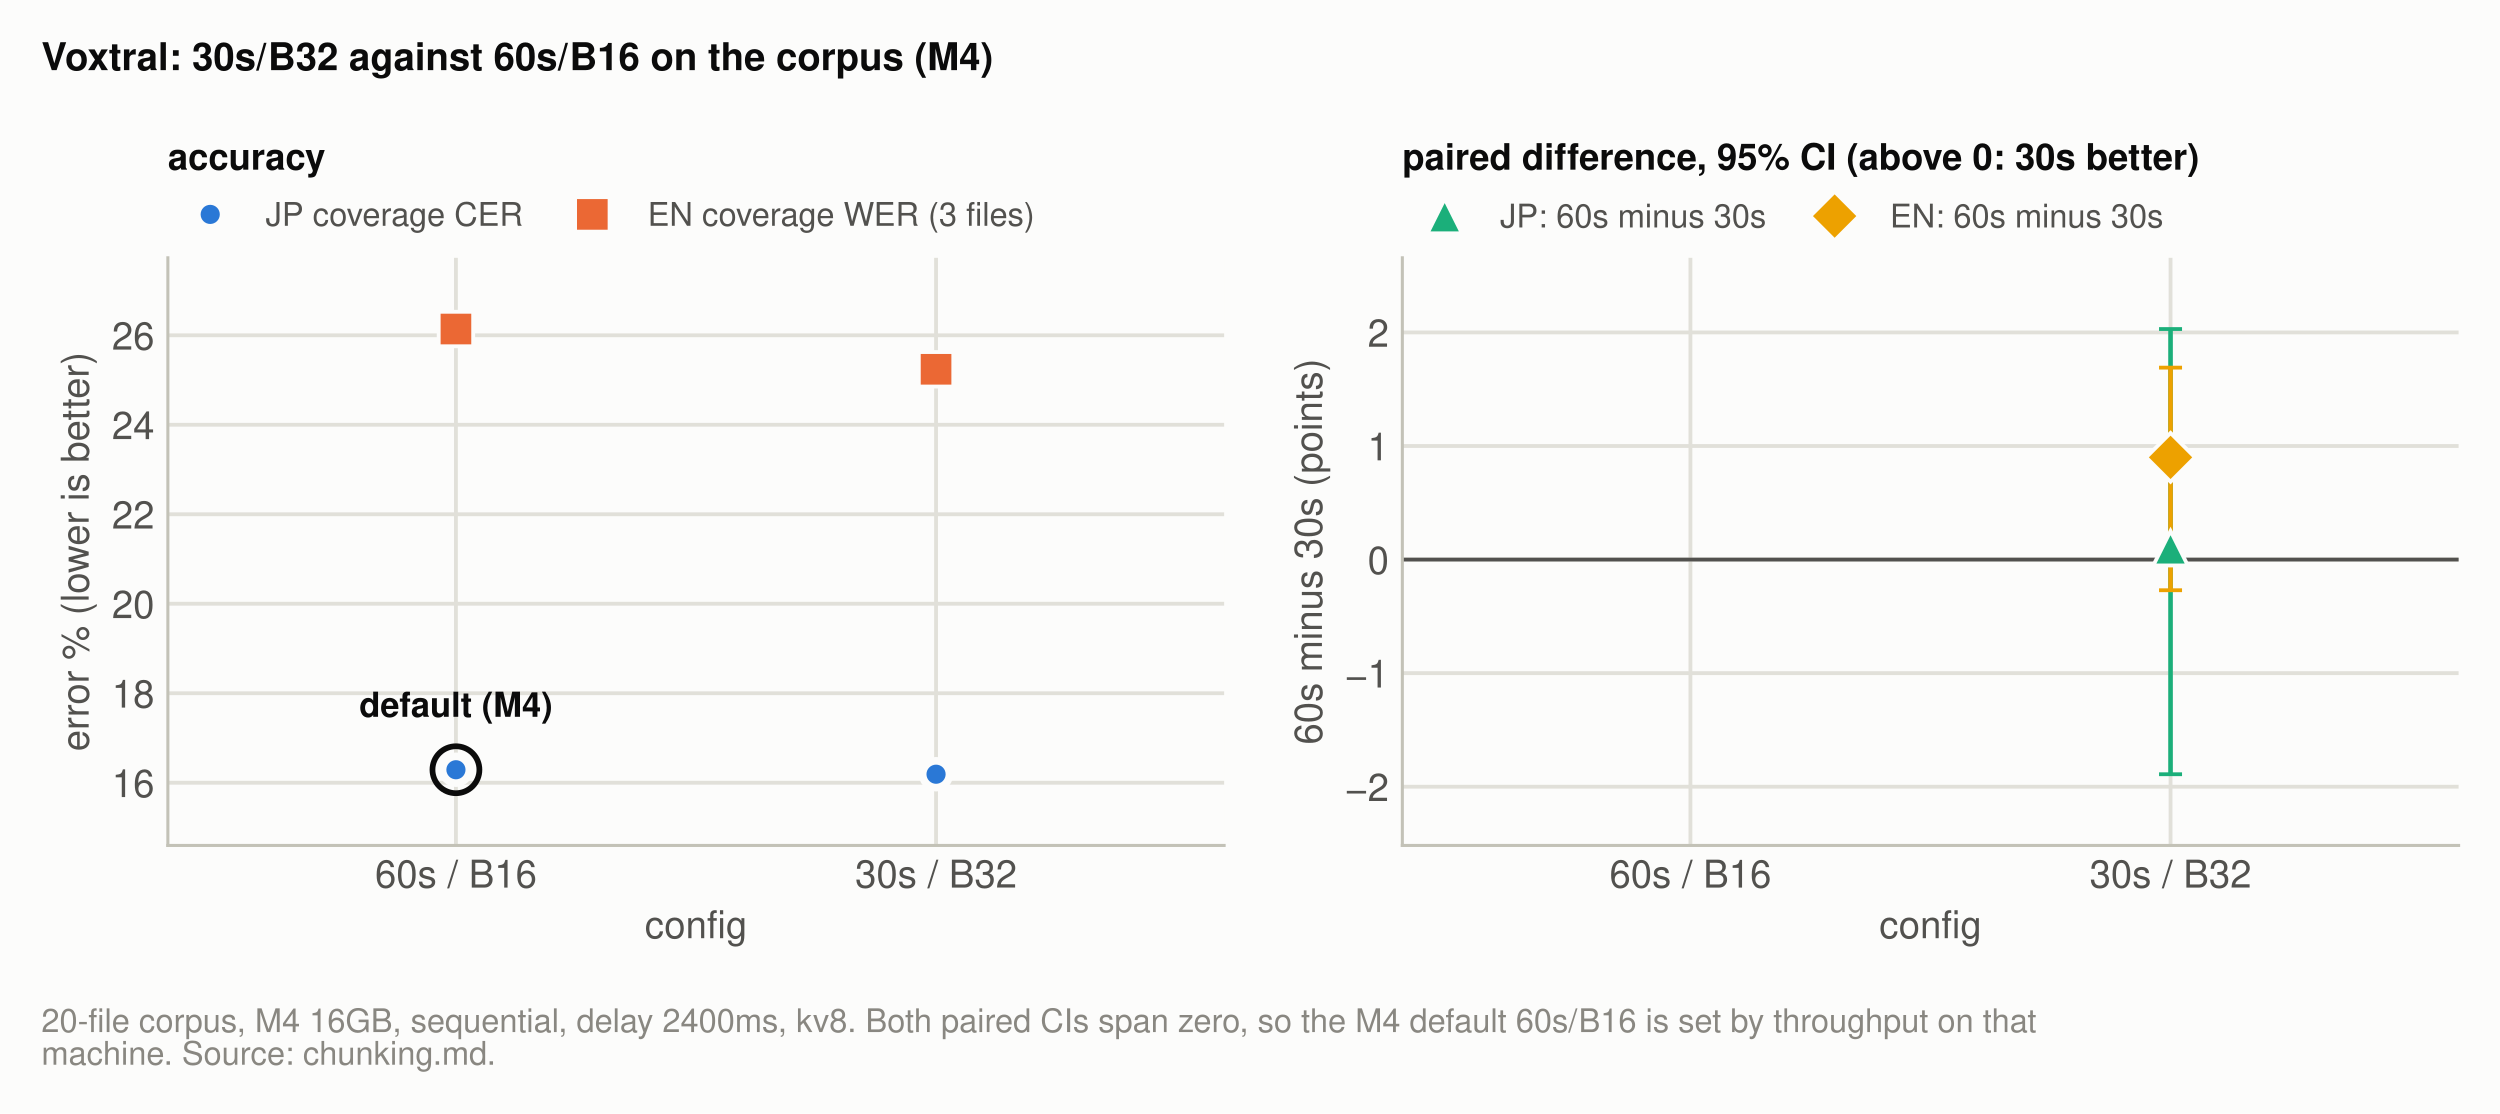
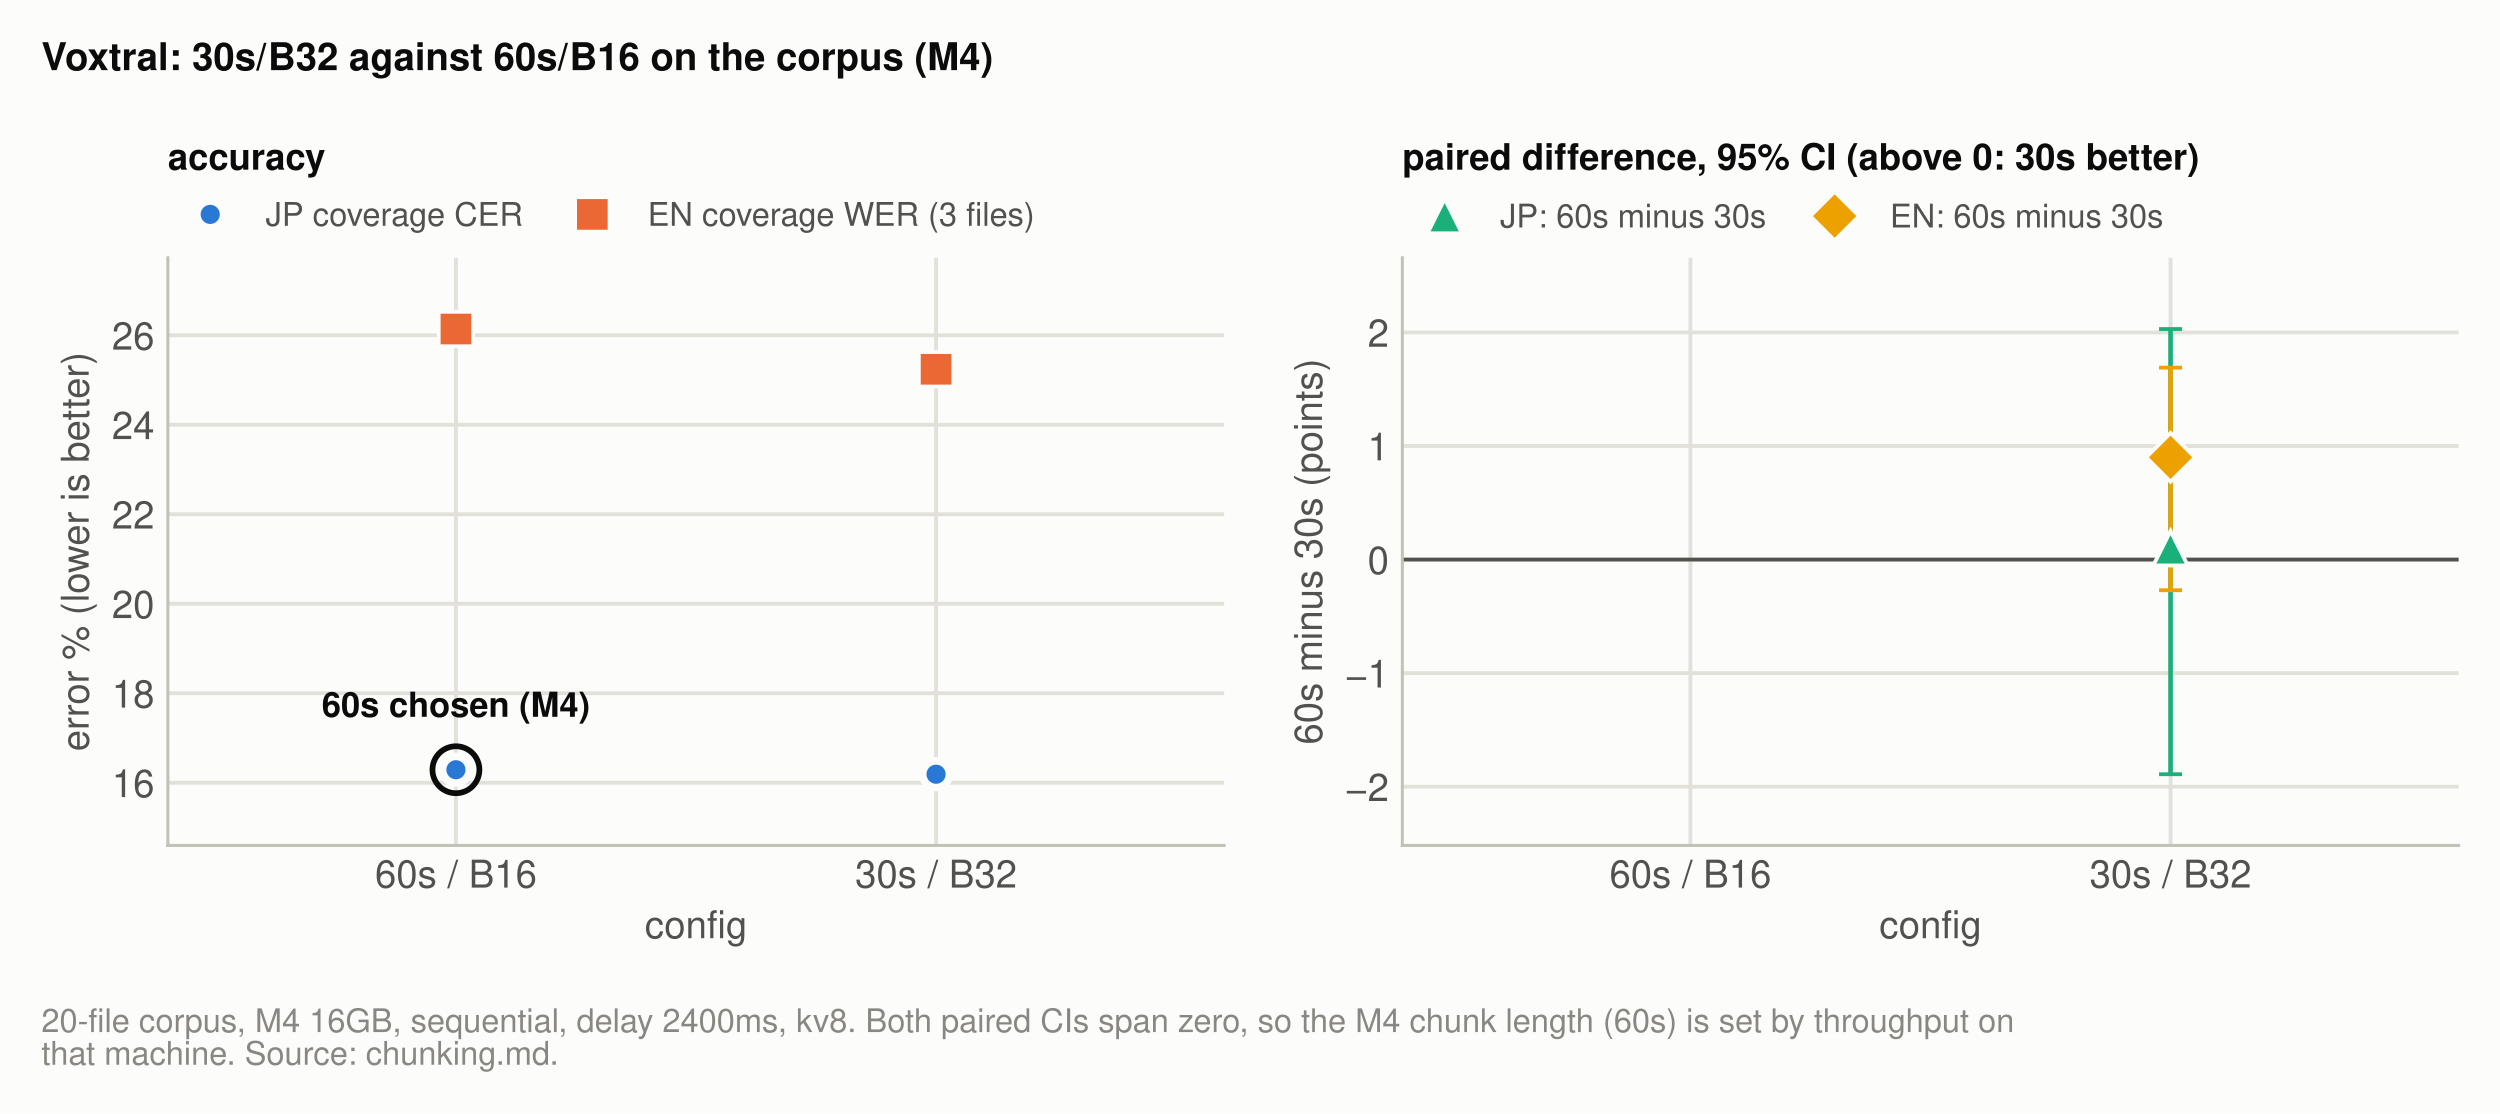
<svg xmlns="http://www.w3.org/2000/svg" xmlns:xlink="http://www.w3.org/1999/xlink" width="652.32pt" height="290.618pt" viewBox="0 0 652.32 290.618" version="1.1">
  <defs>
    <style type="text/css">*{stroke-linejoin: round; stroke-linecap: butt}</style>
  </defs>
  <g id="figure_1">
    <g id="patch_1">
      <path d="M 0 290.618  L 652.32 290.618  L 652.32 0  L 0 0  z " style="fill: #fcfcfb" />
    </g>
    <g id="axes_1">
      <g id="patch_2">
        <path d="M 43.8 220.601  L 319.409 220.601  L 319.409 67.265  L 43.8 67.265  z " style="fill: #fcfcfb" />
      </g>
      <g id="matplotlib.axis_1">
        <g id="xtick_1">
          <g id="line2d_1">
            <path d="M 118.966 220.601  L 118.966 67.265  " clip-path="url(#pb26c34fa4f)" style="fill: none; stroke: #e1e0d9; stroke-linecap: round" />
          </g>
          <g id="line2d_2" />
          <g id="text_1">
            <text style="font-size: 10px; font-family: 'Helvetica', 'Arial', 'DejaVu Sans'; text-anchor: middle; fill: #52514e" x="118.966" y="231.601" transform="rotate(-0 118.9662 231.6008)">60s / B16</text>
          </g>
        </g>
        <g id="xtick_2">
          <g id="line2d_3">
            <path d="M 244.243 220.601  L 244.243 67.265  " clip-path="url(#pb26c34fa4f)" style="fill: none; stroke: #e1e0d9; stroke-linecap: round" />
          </g>
          <g id="line2d_4" />
          <g id="text_2">
            <text style="font-size: 10px; font-family: 'Helvetica', 'Arial', 'DejaVu Sans'; text-anchor: middle; fill: #52514e" x="244.243" y="231.601" transform="rotate(-0 244.2433 231.6008)">30s / B32</text>
          </g>
        </g>
        <g id="text_3">
          <text style="font-size: 10px; font-family: 'Helvetica', 'Arial', 'DejaVu Sans'; text-anchor: middle; fill: #52514e" x="181.605" y="244.8" transform="rotate(-0 181.6047 244.8)">config</text>
        </g>
      </g>
      <g id="matplotlib.axis_2">
        <g id="ytick_1">
          <g id="line2d_5">
            <path d="M 43.8 204.233  L 319.409 204.233  " clip-path="url(#pb26c34fa4f)" style="fill: none; stroke: #e1e0d9; stroke-linecap: round" />
          </g>
          <g id="line2d_6" />
          <g id="text_4">
            <text style="font-size: 10px; font-family: 'Helvetica', 'Arial', 'DejaVu Sans'; text-anchor: end; fill: #52514e" x="40.3" y="207.983" transform="rotate(-0 40.3 207.9828)">16</text>
          </g>
        </g>
        <g id="ytick_2">
          <g id="line2d_7">
            <path d="M 43.8 180.883  L 319.409 180.883  " clip-path="url(#pb26c34fa4f)" style="fill: none; stroke: #e1e0d9; stroke-linecap: round" />
          </g>
          <g id="line2d_8" />
          <g id="text_5">
            <text style="font-size: 10px; font-family: 'Helvetica', 'Arial', 'DejaVu Sans'; text-anchor: end; fill: #52514e" x="40.3" y="184.633" transform="rotate(-0 40.3 184.6334)">18</text>
          </g>
        </g>
        <g id="ytick_3">
          <g id="line2d_9">
            <path d="M 43.8 157.534  L 319.409 157.534  " clip-path="url(#pb26c34fa4f)" style="fill: none; stroke: #e1e0d9; stroke-linecap: round" />
          </g>
          <g id="line2d_10" />
          <g id="text_6">
            <text style="font-size: 10px; font-family: 'Helvetica', 'Arial', 'DejaVu Sans'; text-anchor: end; fill: #52514e" x="40.3" y="161.284" transform="rotate(-0 40.3 161.2839)">20</text>
          </g>
        </g>
        <g id="ytick_4">
          <g id="line2d_11">
            <path d="M 43.8 134.184  L 319.409 134.184  " clip-path="url(#pb26c34fa4f)" style="fill: none; stroke: #e1e0d9; stroke-linecap: round" />
          </g>
          <g id="line2d_12" />
          <g id="text_7">
            <text style="font-size: 10px; font-family: 'Helvetica', 'Arial', 'DejaVu Sans'; text-anchor: end; fill: #52514e" x="40.3" y="137.934" transform="rotate(-0 40.3 137.9345)">22</text>
          </g>
        </g>
        <g id="ytick_5">
          <g id="line2d_13">
            <path d="M 43.8 110.835  L 319.409 110.835  " clip-path="url(#pb26c34fa4f)" style="fill: none; stroke: #e1e0d9; stroke-linecap: round" />
          </g>
          <g id="line2d_14" />
          <g id="text_8">
            <text style="font-size: 10px; font-family: 'Helvetica', 'Arial', 'DejaVu Sans'; text-anchor: end; fill: #52514e" x="40.3" y="114.585" transform="rotate(-0 40.3 114.5851)">24</text>
          </g>
        </g>
        <g id="ytick_6">
          <g id="line2d_15">
            <path d="M 43.8 87.486  L 319.409 87.486  " clip-path="url(#pb26c34fa4f)" style="fill: none; stroke: #e1e0d9; stroke-linecap: round" />
          </g>
          <g id="line2d_16" />
          <g id="text_9">
            <text style="font-size: 10px; font-family: 'Helvetica', 'Arial', 'DejaVu Sans'; text-anchor: end; fill: #52514e" x="40.3" y="91.236" transform="rotate(-0 40.3 91.23562)">26</text>
          </g>
        </g>
        <g id="text_10">
          <text style="font-size: 10px; font-family: 'Helvetica', 'Arial', 'DejaVu Sans'; text-anchor: middle; fill: #52514e" x="23.137" y="143.933" transform="rotate(-90 23.1375 143.9329)">error % (lower is better)</text>
        </g>
      </g>
      <g id="patch_3">
        <path d="M 43.8 220.601  L 43.8 67.265  " style="fill: none; stroke: #c3c2b7; stroke-width: 0.8; stroke-linejoin: miter; stroke-linecap: square" />
      </g>
      <g id="patch_4">
        <path d="M 43.8 220.601  L 319.409 220.601  " style="fill: none; stroke: #c3c2b7; stroke-width: 0.8; stroke-linejoin: miter; stroke-linecap: square" />
      </g>
      <g id="line2d_17">
        <defs>
          <path id="me25996a3b5" d="M 0 3.5  C 0.928 3.5 1.819 3.131 2.475 2.475  C 3.131 1.819 3.5 0.928 3.5 0  C 3.5 -0.928 3.131 -1.819 2.475 -2.475  C 1.819 -3.131 0.928 -3.5 0 -3.5  C -0.928 -3.5 -1.819 -3.131 -2.475 -2.475  C -3.131 -1.819 -3.5 -0.928 -3.5 0  C -3.5 0.928 -3.131 1.819 -2.475 2.475  C -1.819 3.131 -0.928 3.5 0 3.5  z " style="stroke: #fcfcfb; stroke-width: 2" />
        </defs>
        <g clip-path="url(#pb26c34fa4f)">
          <use xlink:href="#me25996a3b5" x="118.966" y="200.847" style="fill: #2a78d6; stroke: #fcfcfb; stroke-width: 2" />
          <use xlink:href="#me25996a3b5" x="244.243" y="202.015" style="fill: #2a78d6; stroke: #fcfcfb; stroke-width: 2" />
        </g>
      </g>
      <g id="line2d_18">
        <defs>
          <path id="m1132983ee9" d="M -4.5 4.5  L 4.5 4.5  L 4.5 -4.5  L -4.5 -4.5  z " style="stroke: #fcfcfb; stroke-linejoin: miter" />
        </defs>
        <g clip-path="url(#pb26c34fa4f)">
          <use xlink:href="#m1132983ee9" x="118.966" y="85.851" style="fill: #eb6834; stroke: #fcfcfb; stroke-linejoin: miter" />
          <use xlink:href="#m1132983ee9" x="244.243" y="96.358" style="fill: #eb6834; stroke: #fcfcfb; stroke-linejoin: miter" />
        </g>
      </g>
      <g id="text_11">
-         <text style="font-weight: 700; font-size: 9px; font-family: 'Helvetica', 'Arial', 'DejaVu Sans'; text-anchor: middle; fill: #0b0b0b" x="118.966" y="187.032" transform="rotate(-0 118.9662 187.0317)">default (M4)</text>
+         <text style="font-weight: 700; font-size: 9px; font-family: 'Helvetica', 'Arial', 'DejaVu Sans'; text-anchor: middle; fill: #0b0b0b" x="118.966" y="187.032" transform="rotate(-0 118.9662 187.0317)">60s chosen (M4)</text>
      </g>
      <g id="text_12">
        <text style="font-weight: 700; font-size: 9.5px; font-family: 'Helvetica', 'Arial', 'DejaVu Sans'; text-anchor: start; fill: #0b0b0b" x="43.8" y="44.265" transform="rotate(-0 43.8 44.265)">accuracy</text>
      </g>
      <g id="PathCollection_1">
        <path d="M 118.966 206.971  C 120.59 206.971 122.148 206.326 123.296 205.177  C 124.445 204.029 125.09 202.471 125.09 200.847  C 125.09 199.223 124.445 197.665 123.296 196.517  C 122.148 195.369 120.59 194.723 118.966 194.723  C 117.342 194.723 115.784 195.369 114.636 196.517  C 113.488 197.665 112.843 199.223 112.843 200.847  C 112.843 202.471 113.488 204.029 114.636 205.177  C 115.784 206.326 117.342 206.971 118.966 206.971  L 118.966 206.971  z " clip-path="url(#pb26c34fa4f)" style="fill: none; stroke: #0b0b0b; stroke-width: 1.5" />
      </g>
      <g id="legend_1">
        <g id="line2d_19">
          <g>
            <use xlink:href="#me25996a3b5" x="54.85" y="55.943" style="fill: #2a78d6; stroke: #fcfcfb; stroke-width: 2" />
          </g>
        </g>
        <g id="text_13">
          <text style="font-size: 8.5px; font-family: 'Helvetica', 'Arial', 'DejaVu Sans'; text-anchor: start; fill: #52514e" x="69.3" y="58.918" transform="rotate(-0 69.3 58.91766)">JP coverage CER</text>
        </g>
        <g id="line2d_20">
          <g>
            <use xlink:href="#m1132983ee9" x="154.555" y="55.943" style="fill: #eb6834; stroke: #fcfcfb; stroke-linejoin: miter" />
          </g>
        </g>
        <g id="text_14">
          <text style="font-size: 8.5px; font-family: 'Helvetica', 'Arial', 'DejaVu Sans'; text-anchor: start; fill: #52514e" x="169.005" y="58.918" transform="rotate(-0 169.005 58.91766)">EN coverage WER (3 files)</text>
        </g>
      </g>
    </g>
    <g id="axes_2">
      <g id="patch_5">
        <path d="M 365.911 220.601  L 641.52 220.601  L 641.52 67.265  L 365.911 67.265  z " style="fill: #fcfcfb" />
      </g>
      <g id="matplotlib.axis_3">
        <g id="xtick_3">
          <g id="line2d_21">
            <path d="M 441.077 220.601  L 441.077 67.265  " clip-path="url(#pd194a1e643)" style="fill: none; stroke: #e1e0d9; stroke-linecap: round" />
          </g>
          <g id="line2d_22" />
          <g id="text_15">
            <text style="font-size: 10px; font-family: 'Helvetica', 'Arial', 'DejaVu Sans'; text-anchor: middle; fill: #52514e" x="441.077" y="231.601" transform="rotate(-0 441.0767 231.6008)">60s / B16</text>
          </g>
        </g>
        <g id="xtick_4">
          <g id="line2d_23">
            <path d="M 566.354 220.601  L 566.354 67.265  " clip-path="url(#pd194a1e643)" style="fill: none; stroke: #e1e0d9; stroke-linecap: round" />
          </g>
          <g id="line2d_24" />
          <g id="text_16">
            <text style="font-size: 10px; font-family: 'Helvetica', 'Arial', 'DejaVu Sans'; text-anchor: middle; fill: #52514e" x="566.354" y="231.601" transform="rotate(-0 566.3538 231.6008)">30s / B32</text>
          </g>
        </g>
        <g id="text_17">
          <text style="font-size: 10px; font-family: 'Helvetica', 'Arial', 'DejaVu Sans'; text-anchor: middle; fill: #52514e" x="503.715" y="244.8" transform="rotate(-0 503.7153 244.8)">config</text>
        </g>
      </g>
      <g id="matplotlib.axis_4">
        <g id="ytick_7">
          <g id="line2d_25">
            <path d="M 365.911 205.274  L 641.52 205.274  " clip-path="url(#pd194a1e643)" style="fill: none; stroke: #e1e0d9; stroke-linecap: round" />
          </g>
          <g id="line2d_26" />
          <g id="text_18">
            <text style="font-size: 10px; font-family: 'Helvetica', 'Arial', 'DejaVu Sans'; text-anchor: end; fill: #52514e" x="362.411" y="209.024" transform="rotate(-0 362.4105 209.0243)">−2</text>
          </g>
        </g>
        <g id="ytick_8">
          <g id="line2d_27">
            <path d="M 365.911 175.641  L 641.52 175.641  " clip-path="url(#pd194a1e643)" style="fill: none; stroke: #e1e0d9; stroke-linecap: round" />
          </g>
          <g id="line2d_28" />
          <g id="text_19">
            <text style="font-size: 10px; font-family: 'Helvetica', 'Arial', 'DejaVu Sans'; text-anchor: end; fill: #52514e" x="362.411" y="179.391" transform="rotate(-0 362.4105 179.3908)">−1</text>
          </g>
        </g>
        <g id="ytick_9">
          <g id="line2d_29">
            <path d="M 365.911 146.007  L 641.52 146.007  " clip-path="url(#pd194a1e643)" style="fill: none; stroke: #e1e0d9; stroke-linecap: round" />
          </g>
          <g id="line2d_30" />
          <g id="text_20">
            <text style="font-size: 10px; font-family: 'Helvetica', 'Arial', 'DejaVu Sans'; text-anchor: end; fill: #52514e" x="362.411" y="149.757" transform="rotate(-0 362.4105 149.7572)">0</text>
          </g>
        </g>
        <g id="ytick_10">
          <g id="line2d_31">
            <path d="M 365.911 116.374  L 641.52 116.374  " clip-path="url(#pd194a1e643)" style="fill: none; stroke: #e1e0d9; stroke-linecap: round" />
          </g>
          <g id="line2d_32" />
          <g id="text_21">
            <text style="font-size: 10px; font-family: 'Helvetica', 'Arial', 'DejaVu Sans'; text-anchor: end; fill: #52514e" x="362.411" y="120.124" transform="rotate(-0 362.4105 120.1237)">1</text>
          </g>
        </g>
        <g id="ytick_11">
          <g id="line2d_33">
            <path d="M 365.911 86.74  L 641.52 86.74  " clip-path="url(#pd194a1e643)" style="fill: none; stroke: #e1e0d9; stroke-linecap: round" />
          </g>
          <g id="line2d_34" />
          <g id="text_22">
            <text style="font-size: 10px; font-family: 'Helvetica', 'Arial', 'DejaVu Sans'; text-anchor: end; fill: #52514e" x="362.411" y="90.49" transform="rotate(-0 362.4105 90.49016)">2</text>
          </g>
        </g>
        <g id="text_23">
          <text style="font-size: 10px; font-family: 'Helvetica', 'Arial', 'DejaVu Sans'; text-anchor: middle; fill: #52514e" x="344.925" y="143.933" transform="rotate(-90 344.9246 143.9329)">60s minus 30s (points)</text>
        </g>
      </g>
      <g id="line2d_35">
        <path d="M 365.911 146.007  L 641.52 146.007  " clip-path="url(#pd194a1e643)" style="fill: none; stroke: #52514e; stroke-linecap: round" />
      </g>
      <g id="LineCollection_1">
        <path d="M 566.354 202.015  L 566.354 85.851  " clip-path="url(#pd194a1e643)" style="fill: none; stroke: #1baf7a; stroke-width: 1.2" />
      </g>
      <g id="line2d_36">
        <defs>
          <path id="m8c97f574ae" d="M 3 0  L -3 -0  " style="stroke: #1baf7a" />
        </defs>
        <g clip-path="url(#pd194a1e643)">
          <use xlink:href="#m8c97f574ae" x="566.354" y="202.015" style="fill: #1f77b4; stroke: #1baf7a" />
        </g>
      </g>
      <g id="line2d_37">
        <g clip-path="url(#pd194a1e643)">
          <use xlink:href="#m8c97f574ae" x="566.354" y="85.851" style="fill: #1f77b4; stroke: #1baf7a" />
        </g>
      </g>
      <g id="LineCollection_2">
        <path d="M 566.354 154.008  L 566.354 95.927  " clip-path="url(#pd194a1e643)" style="fill: none; stroke: #eda100; stroke-width: 1.2" />
      </g>
      <g id="line2d_38">
        <defs>
          <path id="m1f4797c52c" d="M 3 0  L -3 -0  " style="stroke: #eda100" />
        </defs>
        <g clip-path="url(#pd194a1e643)">
          <use xlink:href="#m1f4797c52c" x="566.354" y="154.008" style="fill: #1f77b4; stroke: #eda100" />
        </g>
      </g>
      <g id="line2d_39">
        <g clip-path="url(#pd194a1e643)">
          <use xlink:href="#m1f4797c52c" x="566.354" y="95.927" style="fill: #1f77b4; stroke: #eda100" />
        </g>
      </g>
      <g id="patch_6">
        <path d="M 365.911 220.601  L 365.911 67.265  " style="fill: none; stroke: #c3c2b7; stroke-width: 0.8; stroke-linejoin: miter; stroke-linecap: square" />
      </g>
      <g id="patch_7">
        <path d="M 365.911 220.601  L 641.52 220.601  " style="fill: none; stroke: #c3c2b7; stroke-width: 0.8; stroke-linejoin: miter; stroke-linecap: square" />
      </g>
      <g id="line2d_40">
        <defs>
          <path id="m2f4d4d476e" d="M 0 -4.5  L -4.5 4.5  L 4.5 4.5  z " style="stroke: #fcfcfb; stroke-linejoin: miter" />
        </defs>
        <g clip-path="url(#pd194a1e643)">
          <use xlink:href="#m2f4d4d476e" x="566.354" y="143.044" style="fill: #1baf7a; stroke: #fcfcfb; stroke-linejoin: miter" />
        </g>
      </g>
      <g id="line2d_41">
        <defs>
          <path id="m8de7644a40" d="M -0 6.364  L 6.364 0  L 0 -6.364  L -6.364 -0  z " style="stroke: #fcfcfb; stroke-linejoin: miter" />
        </defs>
        <g clip-path="url(#pd194a1e643)">
          <use xlink:href="#m8de7644a40" x="566.354" y="119.337" style="fill: #eda100; stroke: #fcfcfb; stroke-linejoin: miter" />
        </g>
      </g>
      <g id="text_24">
        <text style="font-weight: 700; font-size: 9.5px; font-family: 'Helvetica', 'Arial', 'DejaVu Sans'; text-anchor: start; fill: #0b0b0b" x="365.911" y="44.265" transform="rotate(-0 365.9105 44.265)">paired difference, 95% CI (above 0: 30s better)</text>
      </g>
      <g id="legend_2">
        <g id="line2d_42">
          <g>
            <use xlink:href="#m2f4d4d476e" x="376.961" y="56.379" style="fill: #1baf7a; stroke: #fcfcfb; stroke-linejoin: miter" />
          </g>
        </g>
        <g id="text_25">
          <text style="font-size: 8.5px; font-family: 'Helvetica', 'Arial', 'DejaVu Sans'; text-anchor: start; fill: #52514e" x="391.411" y="59.354" transform="rotate(-0 391.4105 59.35395)">JP: 60s minus 30s</text>
        </g>
        <g id="line2d_43">
          <g>
            <use xlink:href="#m8de7644a40" x="478.706" y="56.379" style="fill: #eda100; stroke: #fcfcfb; stroke-linejoin: miter" />
          </g>
        </g>
        <g id="text_26">
          <text style="font-size: 8.5px; font-family: 'Helvetica', 'Arial', 'DejaVu Sans'; text-anchor: start; fill: #52514e" x="493.156" y="59.354" transform="rotate(-0 493.1555 59.35395)">EN: 60s minus 30s</text>
        </g>
      </g>
    </g>
    <g id="text_27">
      <text style="font-weight: 700; font-size: 10px; font-family: 'Helvetica', 'Arial', 'DejaVu Sans'; text-anchor: start; fill: #0b0b0b" x="10.8" y="18.3" transform="rotate(-0 10.8 18.3)">Voxtral: 30s/B32 against 60s/B16 on the corpus (M4)</text>
    </g>
    <g id="text_28">
-       <text style="font-size: 8.5px; font-family: 'Helvetica', 'Arial', 'DejaVu Sans'; fill: #898781" transform="translate(10.8 269.3016)">20-file corpus, M4 16GB, sequential, delay 2400ms, kv8. Both paired CIs span zero, so the M4 default 60s/B16 is set by throughput on that</text>
-       <text style="font-size: 8.5px; font-family: 'Helvetica', 'Arial', 'DejaVu Sans'; fill: #898781" transform="translate(10.8 277.8104)">machine. Source: chunking.md.</text>
+       <text style="font-size: 8.5px; font-family: 'Helvetica', 'Arial', 'DejaVu Sans'; fill: #898781" transform="translate(10.8 269.3016)">20-file corpus, M4 16GB, sequential, delay 2400ms, kv8. Both paired CIs span zero, so the M4 chunk length (60s) is set by throughput on</text>
+       <text style="font-size: 8.5px; font-family: 'Helvetica', 'Arial', 'DejaVu Sans'; fill: #898781" transform="translate(10.8 277.8104)">that machine. Source: chunking.md.</text>
    </g>
  </g>
  <defs>
    <clipPath id="pb26c34fa4f">
      <rect x="43.8" y="67.265" width="275.609" height="153.336" />
    </clipPath>
    <clipPath id="pd194a1e643">
      <rect x="365.911" y="67.265" width="275.609" height="153.336" />
    </clipPath>
  </defs>
</svg>
